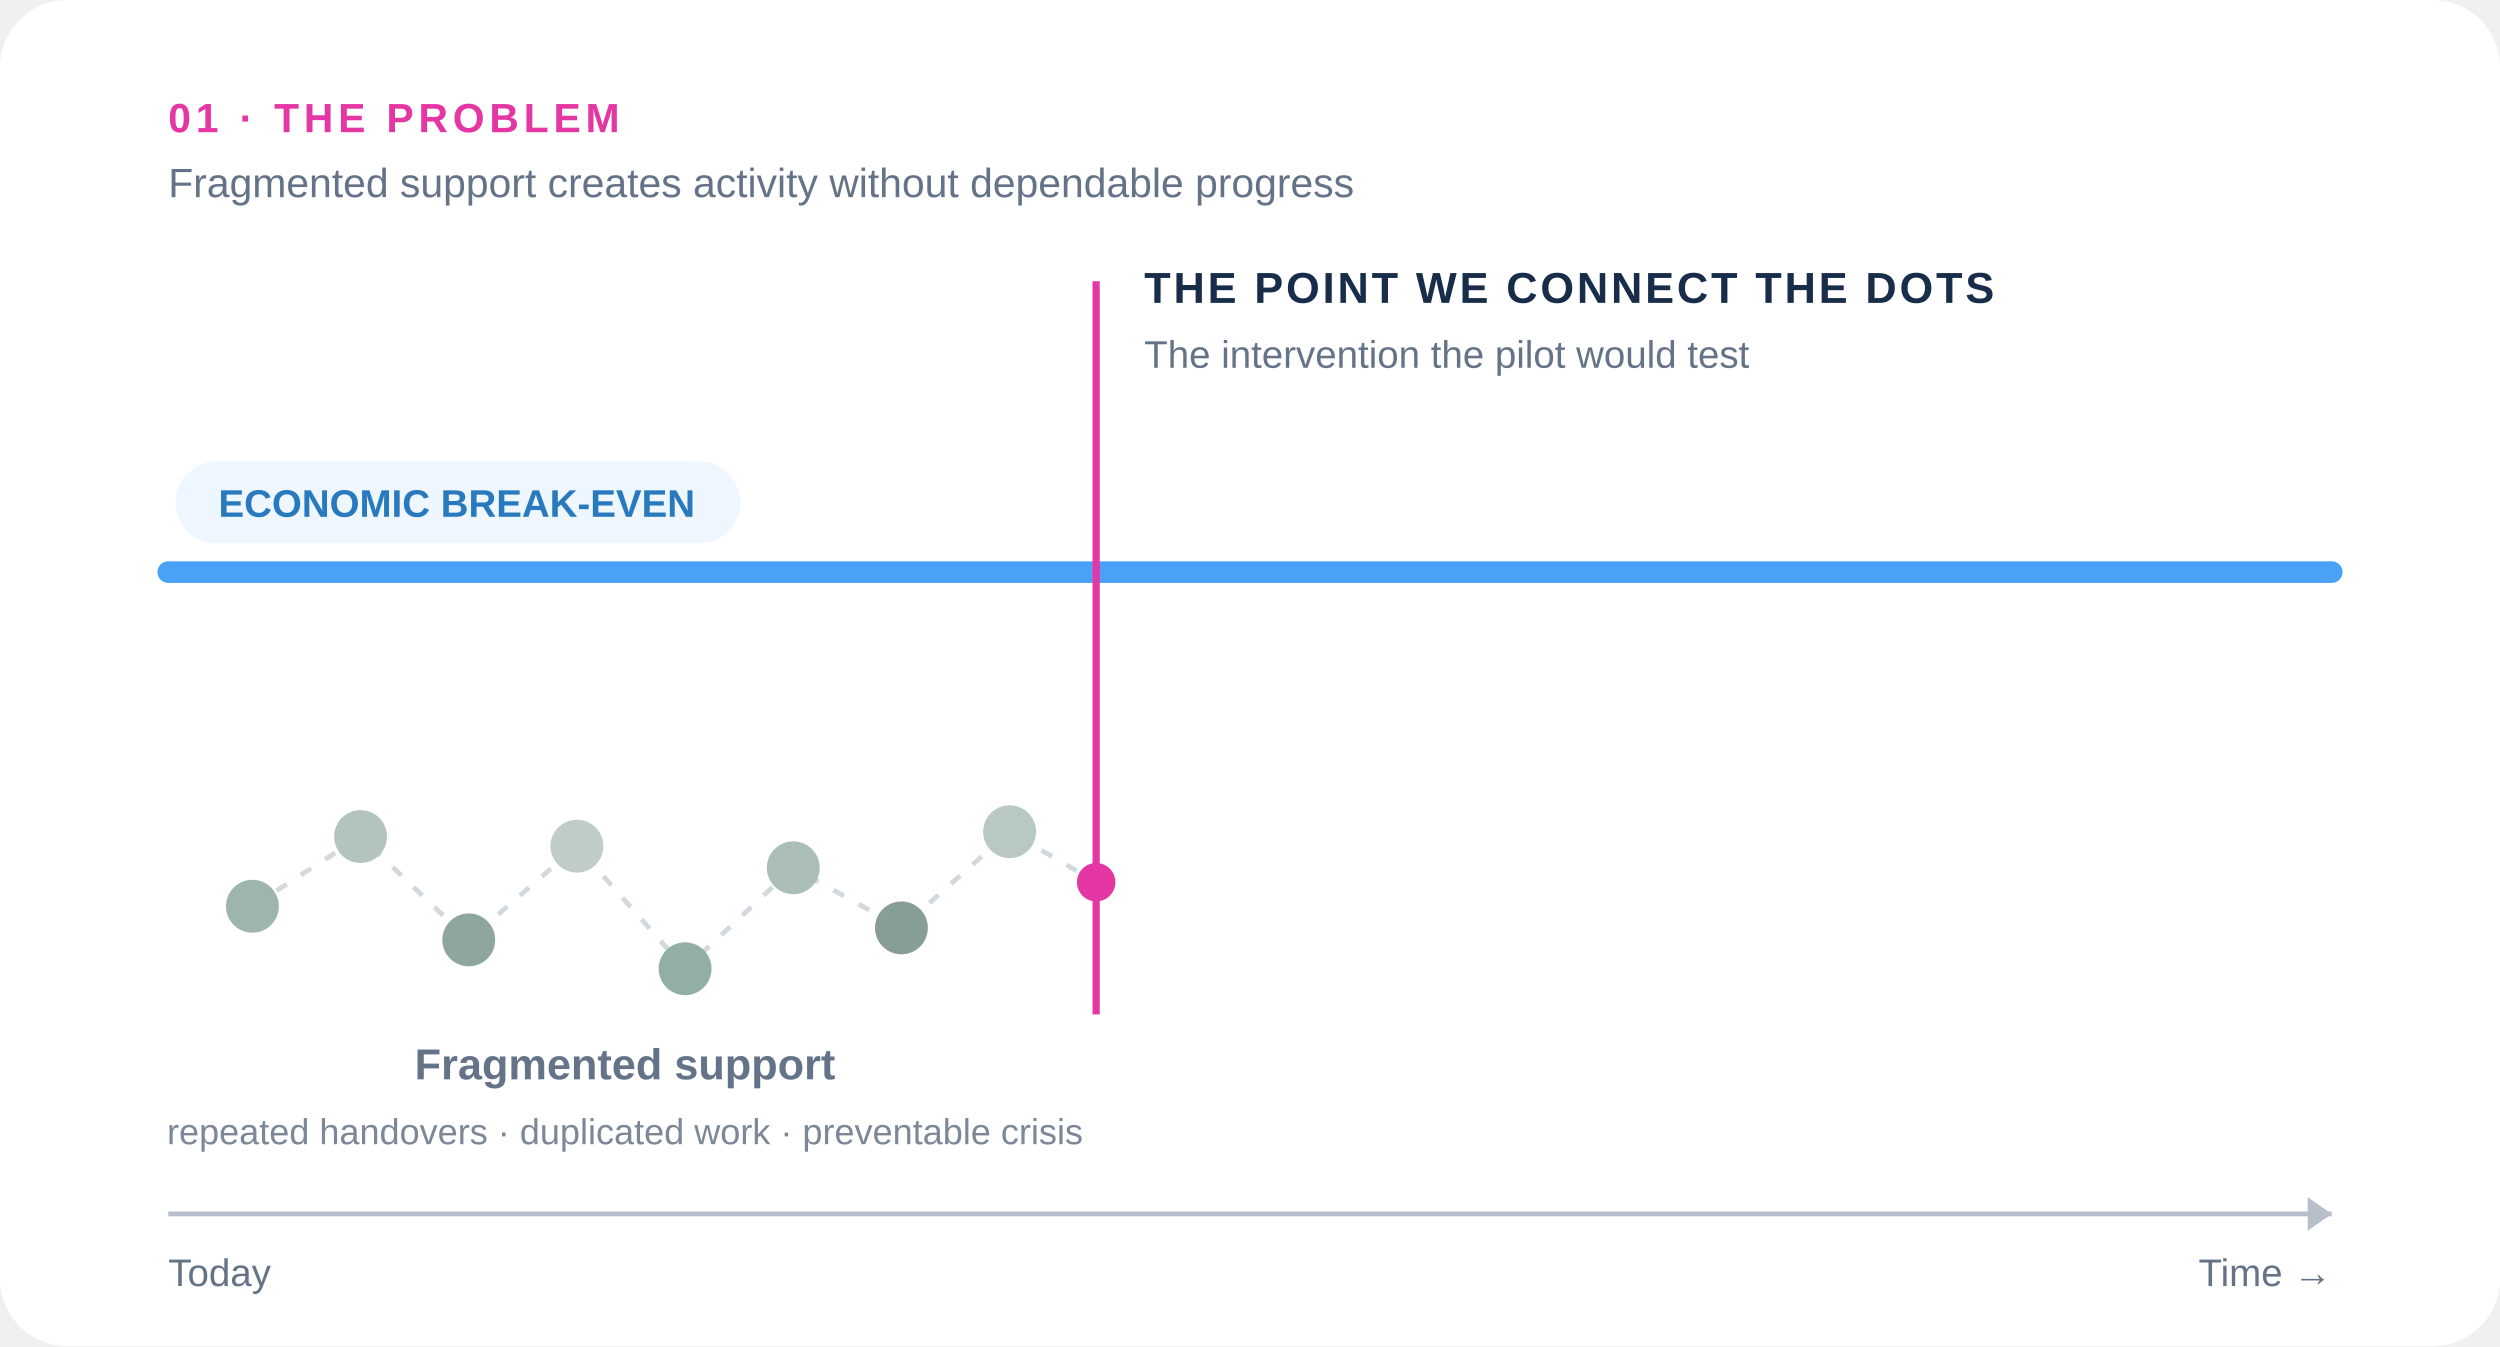
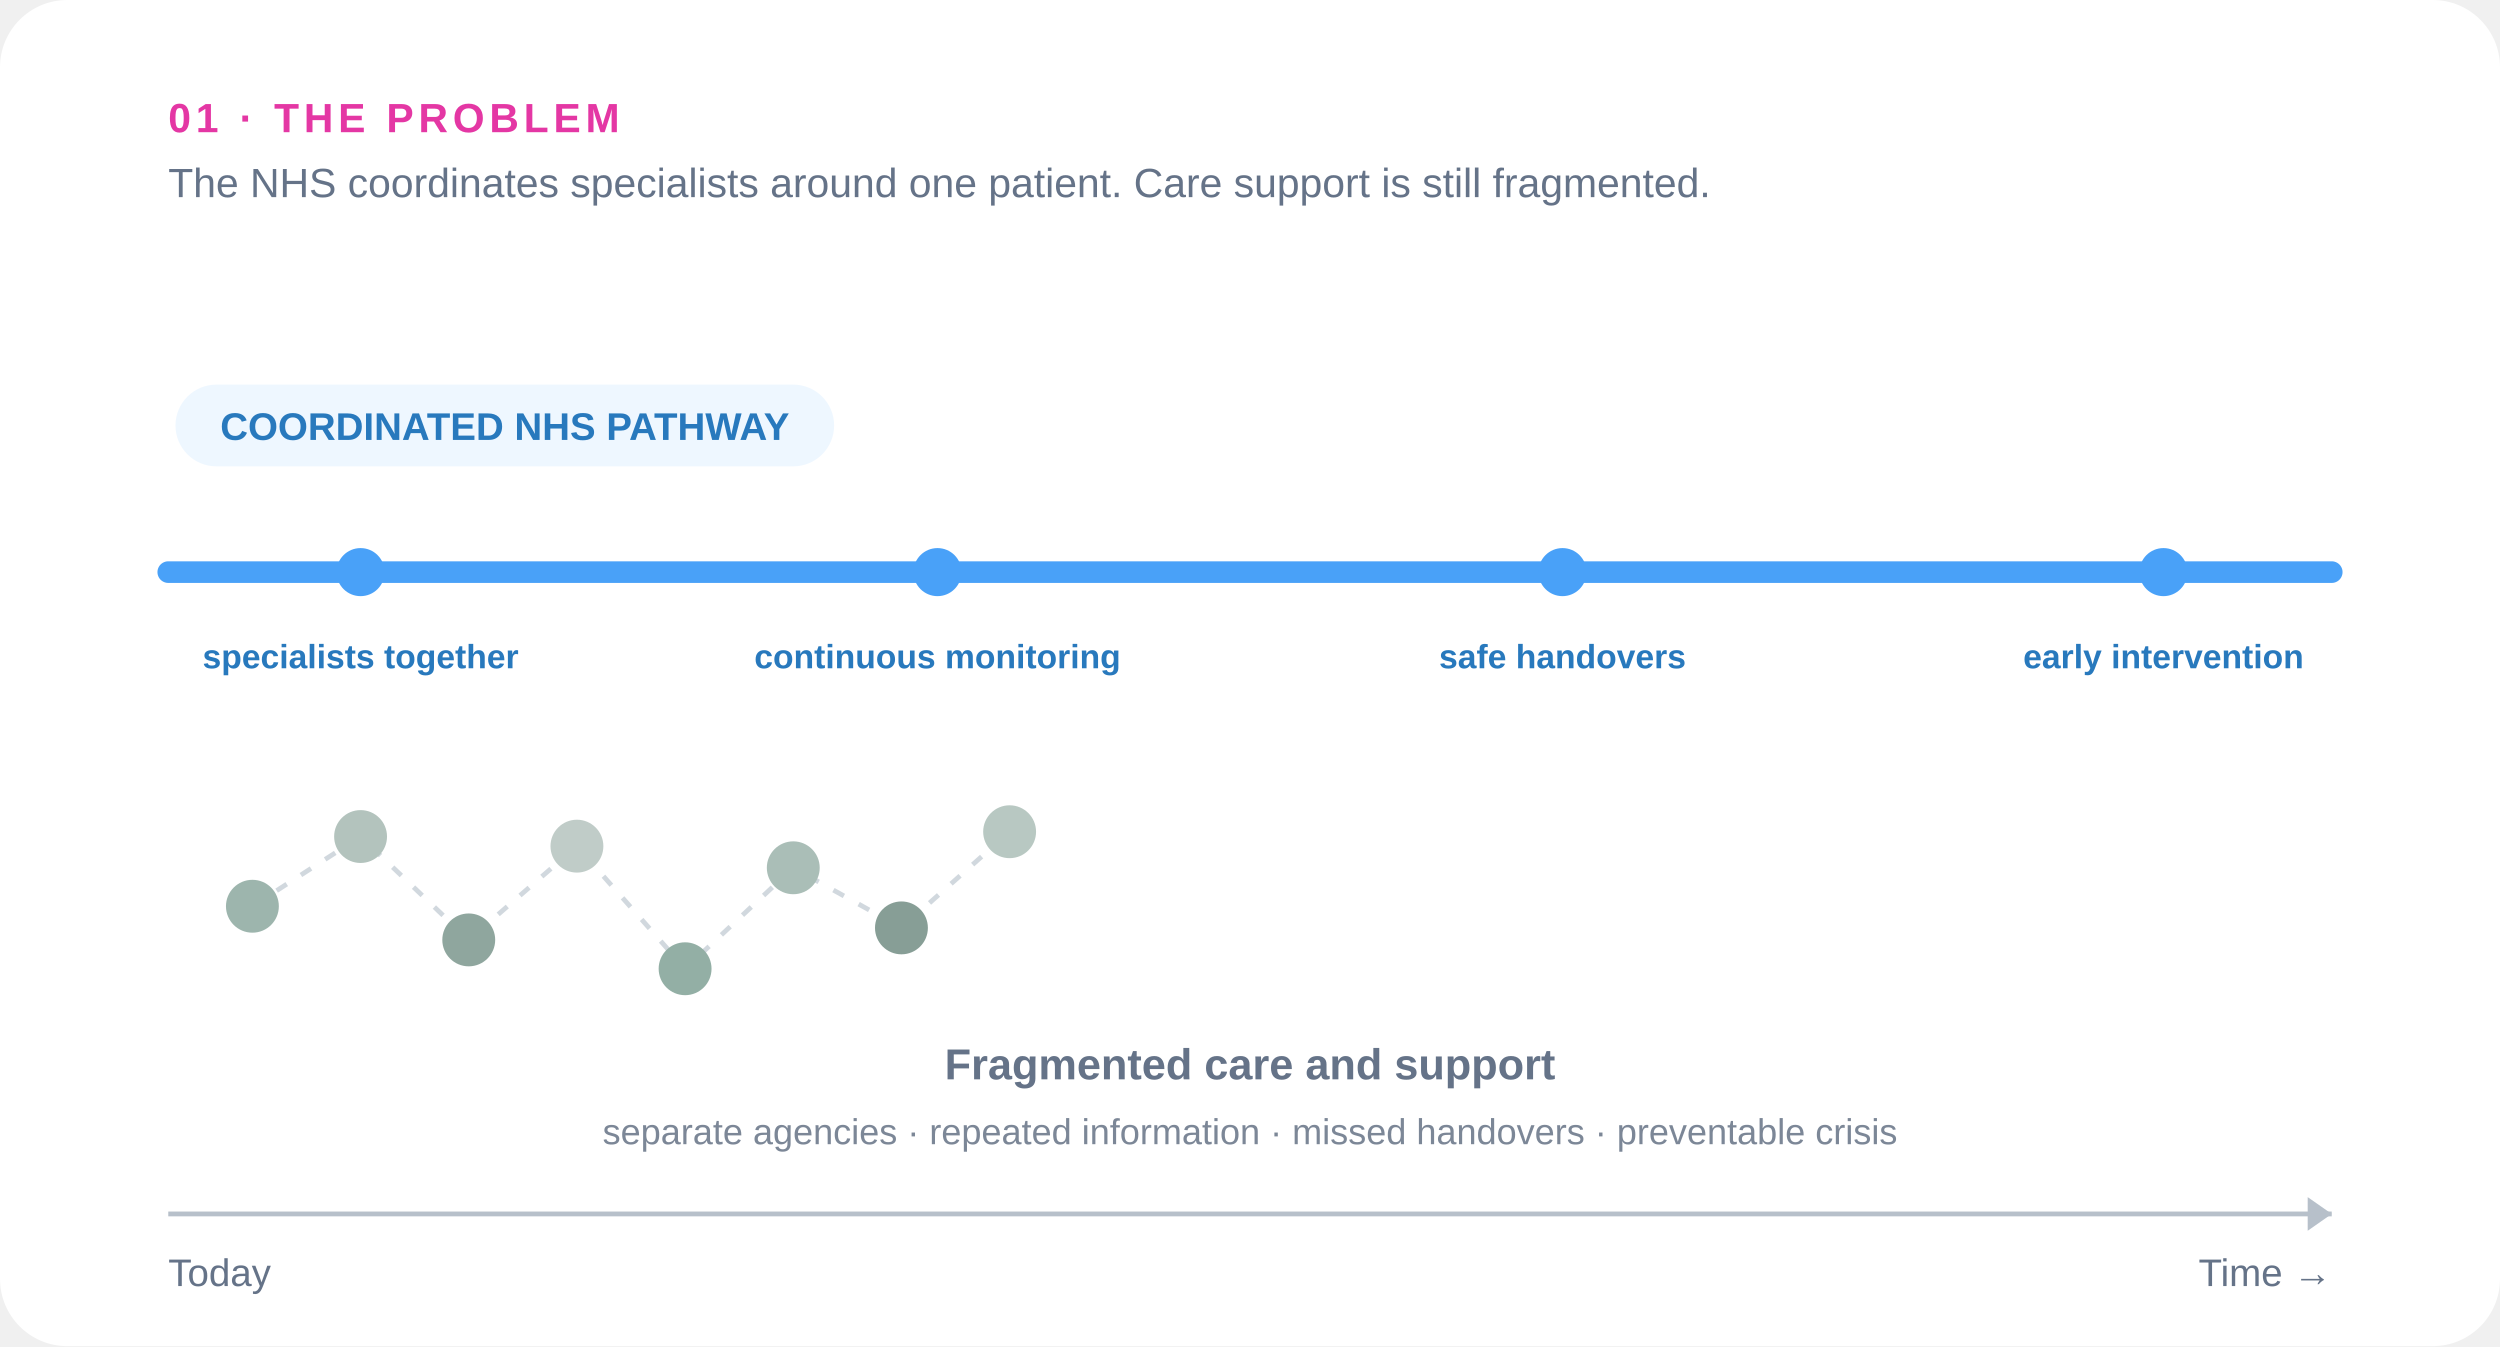
<svg xmlns="http://www.w3.org/2000/svg" width="1040" height="560" viewBox="0 0 1040 560" role="img" aria-labelledby="problemTitle problemDesc">
  <rect width="1040" height="560" rx="28" fill="#ffffff" />
  <g font-family="'Plus Jakarta Sans','Segoe UI',Arial,sans-serif">
    <text x="70" y="55" fill="#e437a4" font-size="17" font-weight="800" letter-spacing="2">01 · THE PROBLEM</text>
-     <text x="70" y="82" fill="#657388" font-size="17">Fragmented support creates activity without dependable progress</text>
+     <text x="70" y="82" fill="#657388" font-size="17">The NHS coordinates specialists around one patient. Care support is still fragmented.</text>
    <path d="M70 238 H970" stroke="#49a1f8" stroke-width="9" fill="none" stroke-linecap="round" />
-     <rect x="73" y="192" width="235" height="34" rx="17" fill="#eef7ff" />
-     <text x="190" y="215" text-anchor="middle" fill="#2879bd" font-size="16" font-weight="800">ECONOMIC BREAK-EVEN</text>
-     <path d="M105 377 L150 348 L195 391 L240 352 L285 403 L330 361 L375 386 L420 346 L456 367" fill="none" stroke="#d1d8de" stroke-width="2" stroke-dasharray="5 7" />
+     <rect x="73" y="160" width="274" height="34" rx="17" fill="#eef7ff" />
+     <text x="210" y="183" text-anchor="middle" fill="#2879bd" font-size="16" font-weight="800">COORDINATED NHS PATHWAY</text>
+     <g fill="#49a1f8">
+       <circle cx="150" cy="238" r="10" />
+       <circle cx="390" cy="238" r="10" />
+       <circle cx="650" cy="238" r="10" />
+       <circle cx="900" cy="238" r="10" />
+     </g>
+     <text x="150" y="278" text-anchor="middle" fill="#2879bd" font-size="14" font-weight="700">specialists together</text>
+     <text x="390" y="278" text-anchor="middle" fill="#2879bd" font-size="14" font-weight="700">continuous monitoring</text>
+     <text x="650" y="278" text-anchor="middle" fill="#2879bd" font-size="14" font-weight="700">safe handovers</text>
+     <text x="900" y="278" text-anchor="middle" fill="#2879bd" font-size="14" font-weight="700">early intervention</text>
+     <path d="M105 377 L150 348 L195 391 L240 352 L285 403 L330 361 L375 386 L420 346" fill="none" stroke="#d1d8de" stroke-width="2" stroke-dasharray="5 7" />
    <g>
      <circle cx="105" cy="377" r="11" fill="#9db5ad" />
      <circle cx="150" cy="348" r="11" fill="#b3c3bd" />
      <circle cx="195" cy="391" r="11" fill="#8fa69e" />
      <circle cx="240" cy="352" r="11" fill="#c0ccc8" />
      <circle cx="285" cy="403" r="11" fill="#93afa5" />
      <circle cx="330" cy="361" r="11" fill="#aabeb7" />
      <circle cx="375" cy="386" r="11" fill="#879e96" />
      <circle cx="420" cy="346" r="11" fill="#b8c8c2" />
    </g>
-     <path d="M456 117 V422" stroke="#e437a4" stroke-width="3" />
-     <circle cx="456" cy="367" r="8" fill="#e437a4" />
-     <text x="476" y="126" fill="#182d49" font-size="18" font-weight="800" letter-spacing="1.2">THE POINT WE CONNECT THE DOTS</text>
-     <text x="476" y="153" fill="#657388" font-size="16">The intervention the pilot would test</text>
-     <text x="260" y="449" text-anchor="middle" fill="#657388" font-size="18" font-weight="700">Fragmented support</text>
-     <text x="260" y="476" text-anchor="middle" fill="#7c8797" font-size="15">repeated handovers · duplicated work · preventable crisis</text>
+     <text x="520" y="449" text-anchor="middle" fill="#657388" font-size="18" font-weight="700">Fragmented care and support</text>
+     <text x="520" y="476" text-anchor="middle" fill="#7c8797" font-size="15">separate agencies · repeated information · missed handovers · preventable crisis</text>
    <path d="M70 505 H970" stroke="#b7c0ca" stroke-width="2" />
    <path d="M970 505 l-10 -7 v14 z" fill="#b7c0ca" />
    <text x="70" y="535" fill="#657388" font-size="16">Today</text>
    <text x="970" y="535" text-anchor="end" fill="#657388" font-size="16">Time →</text>
  </g>
</svg>
